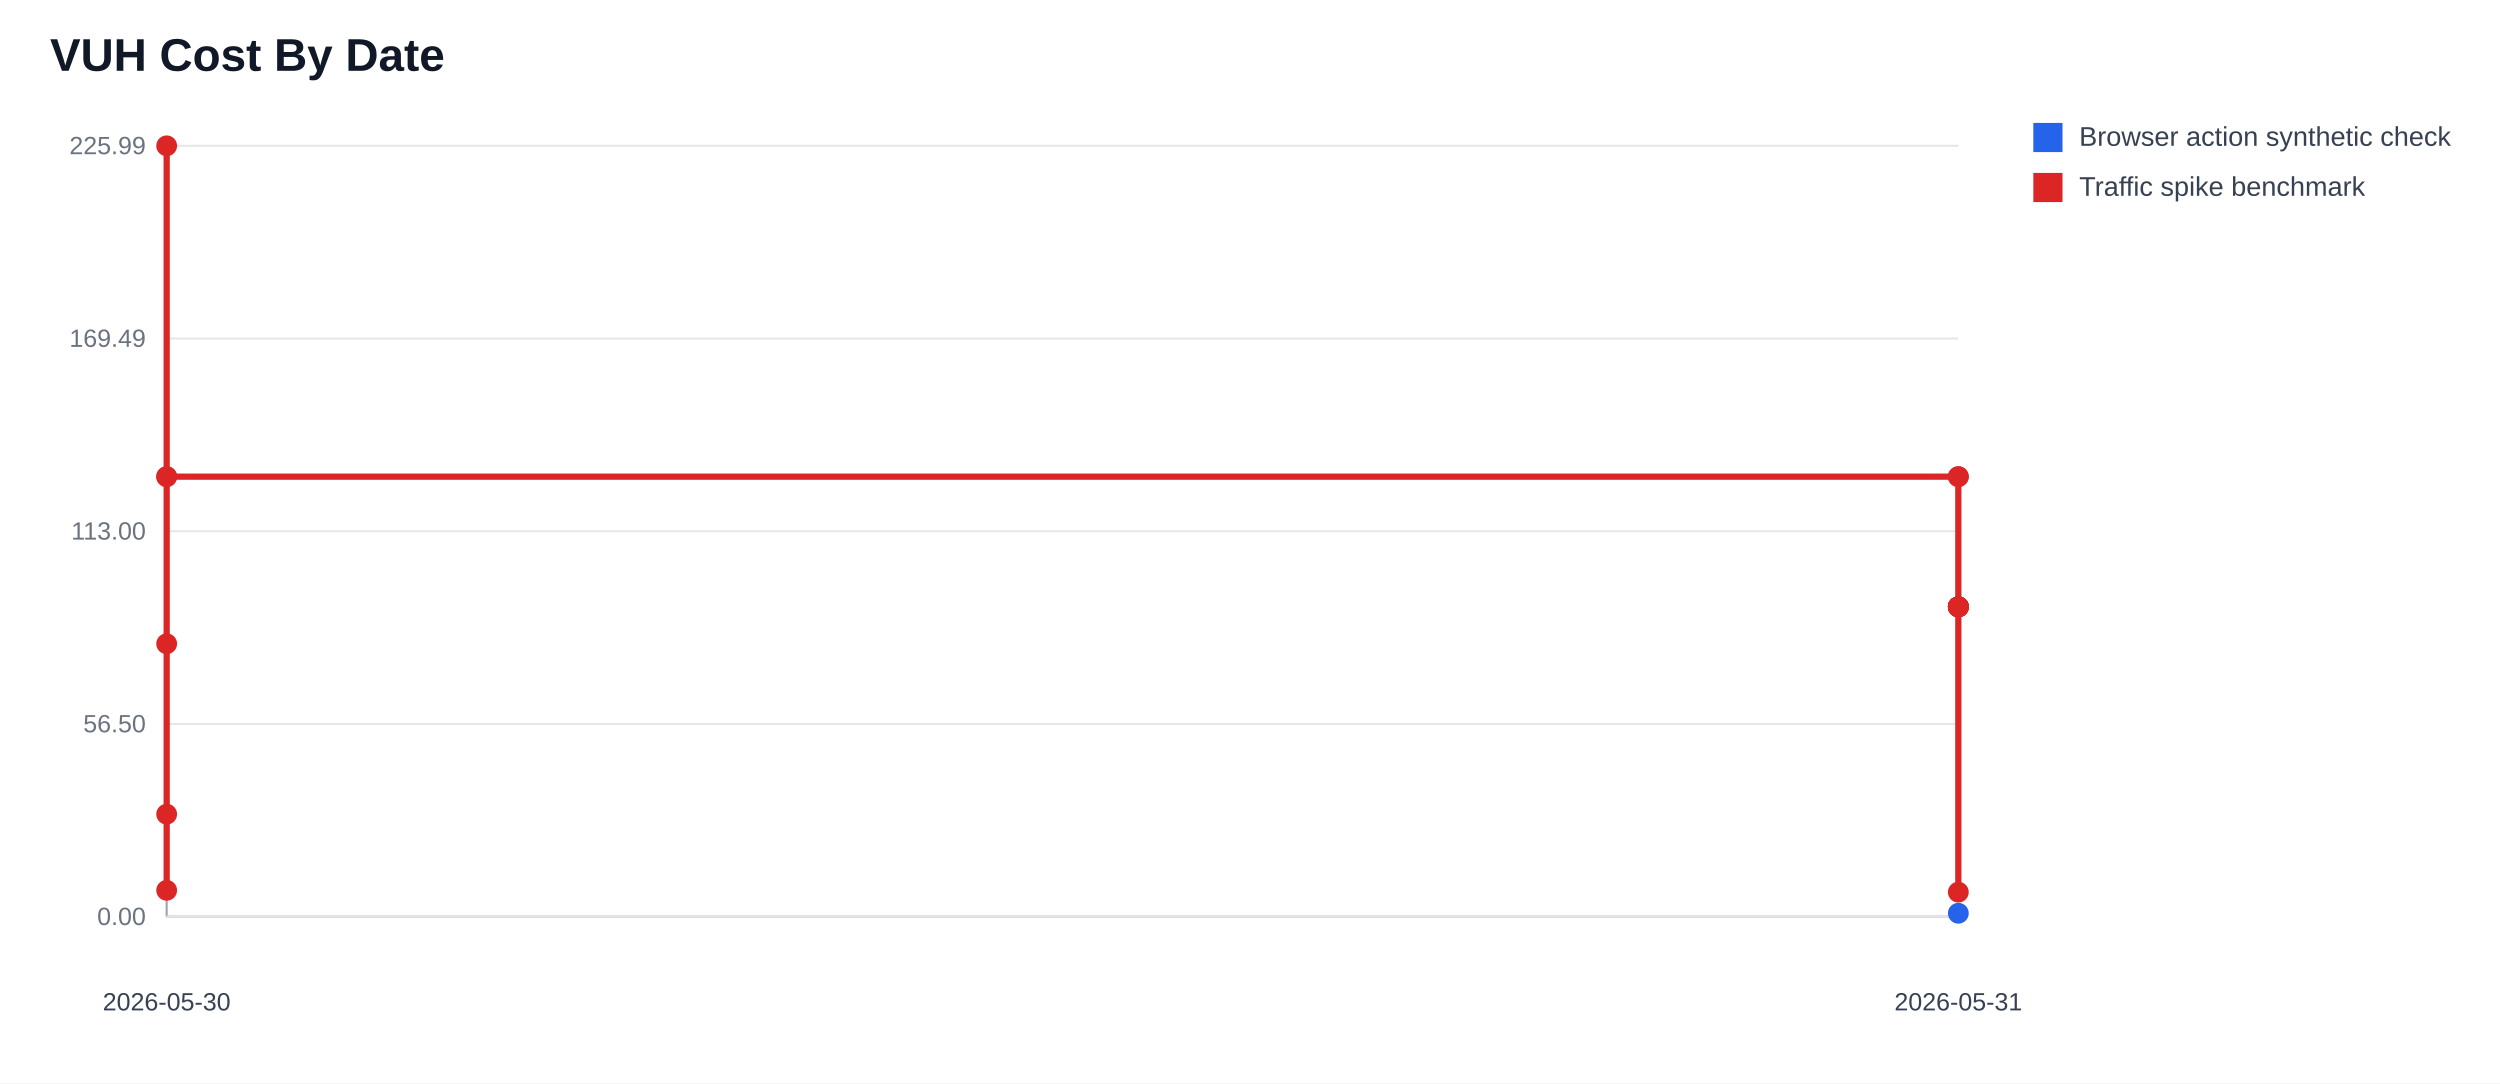
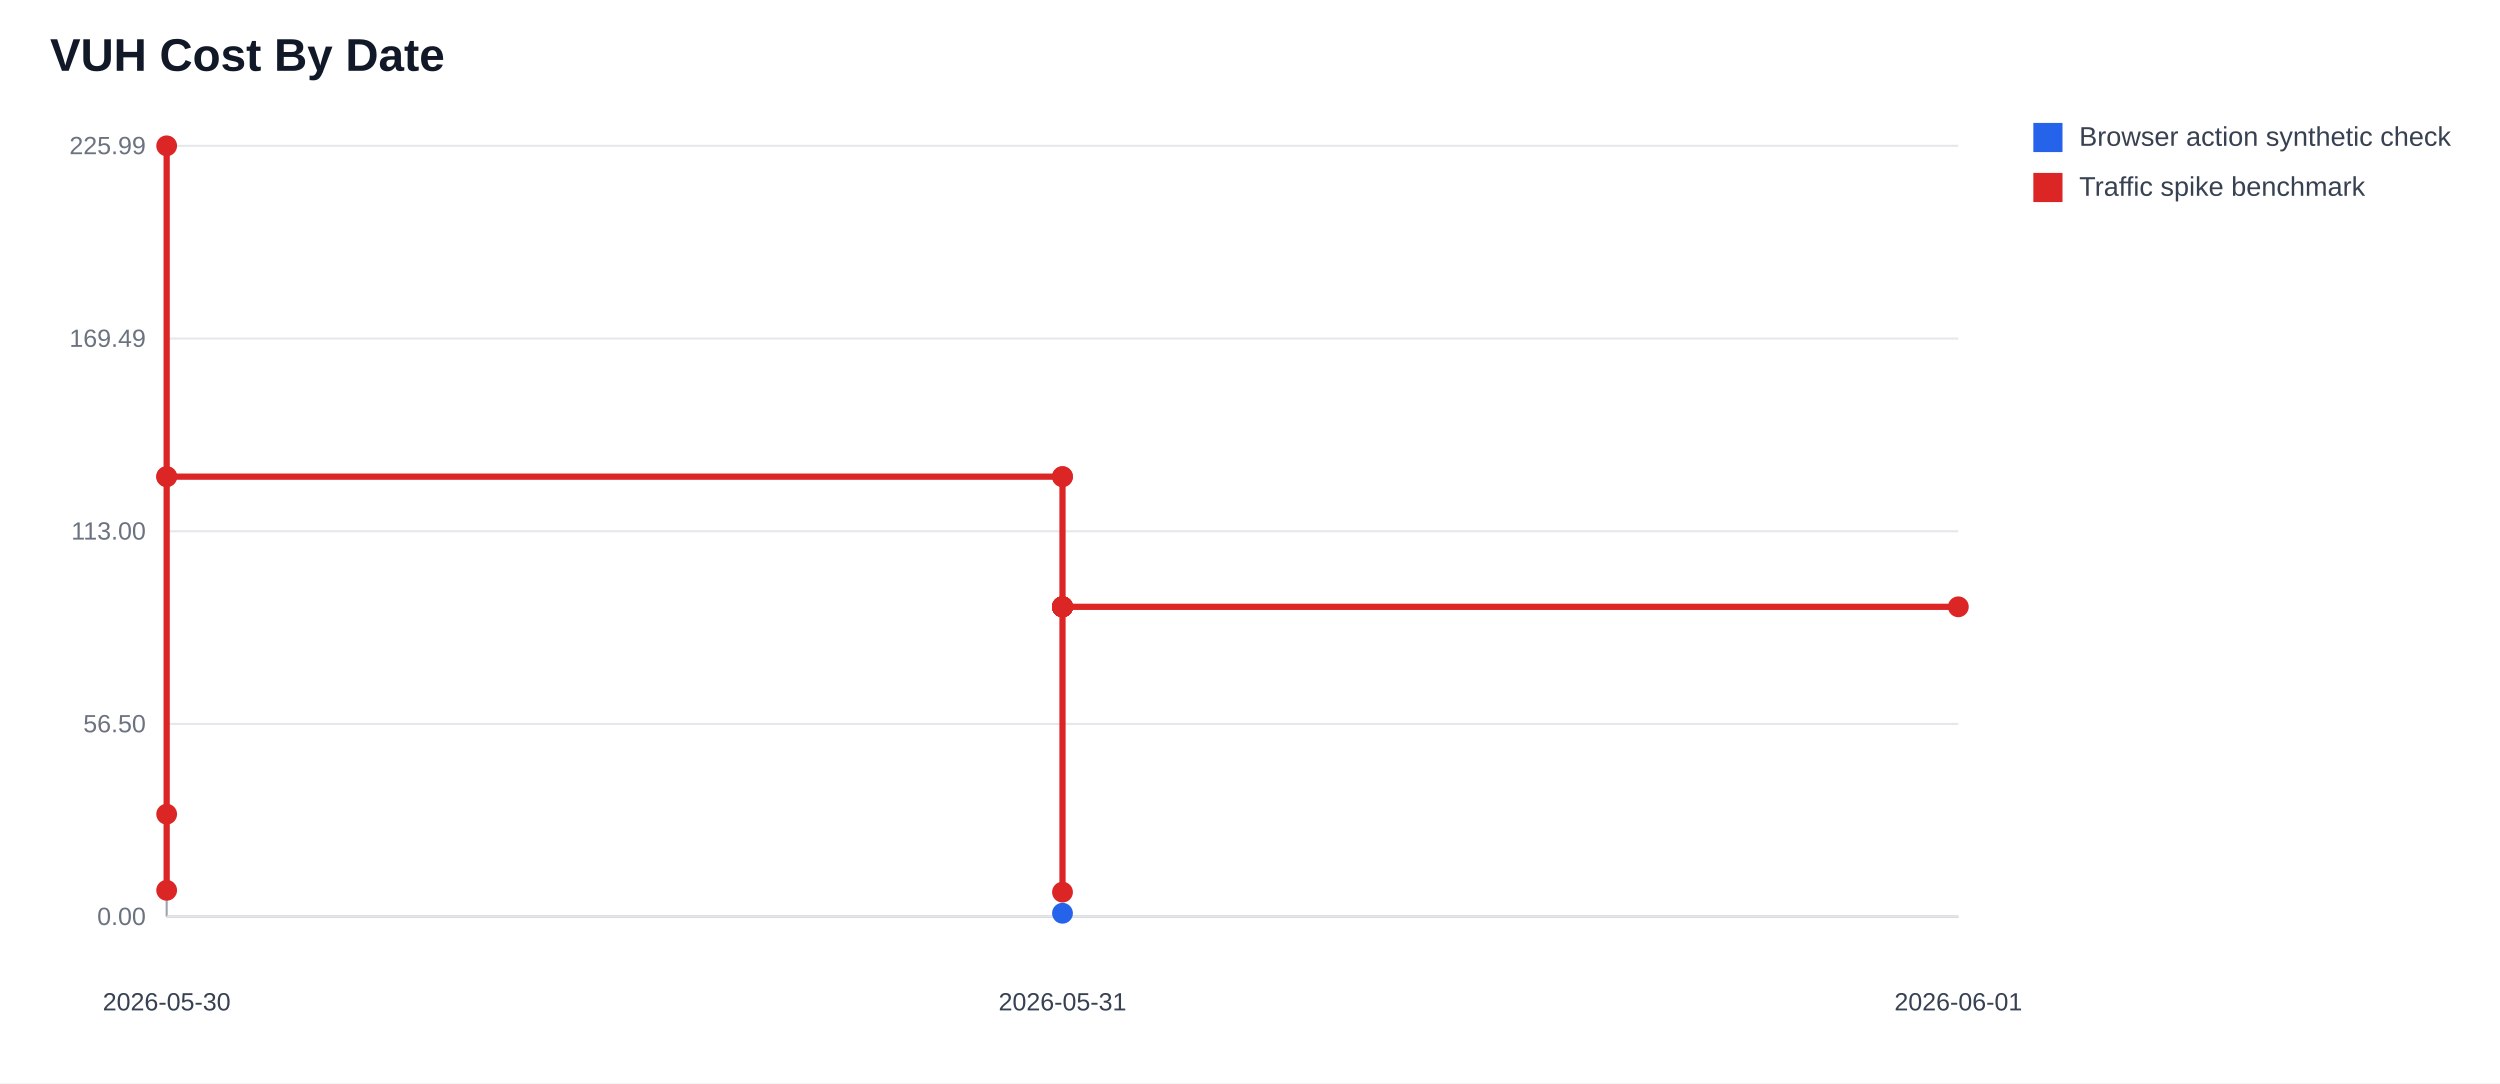
<svg xmlns="http://www.w3.org/2000/svg" width="1200" height="520" viewBox="0 0 1200 520" role="img" aria-label="VUH Cost By Date">
  <rect width="100%" height="100%" fill="#ffffff" />
  <text x="24" y="34" font-family="Arial, sans-serif" font-size="22" font-weight="700" fill="#111827">VUH Cost By Date</text>
  <line x1="80" y1="440" x2="940" y2="440" stroke="#9ca3af" />
  <line x1="80" y1="70" x2="80" y2="440" stroke="#9ca3af" />
  <line x1="80" y1="440" x2="940" y2="440" stroke="#e5e7eb" />
  <text x="70" y="444" text-anchor="end" font-family="Arial, sans-serif" font-size="12" fill="#6b7280">0.00</text>
  <line x1="80" y1="347.5" x2="940" y2="347.5" stroke="#e5e7eb" />
  <text x="70" y="351.5" text-anchor="end" font-family="Arial, sans-serif" font-size="12" fill="#6b7280">56.50</text>
  <line x1="80" y1="255" x2="940" y2="255" stroke="#e5e7eb" />
  <text x="70" y="259" text-anchor="end" font-family="Arial, sans-serif" font-size="12" fill="#6b7280">113.00</text>
  <line x1="80" y1="162.5" x2="940" y2="162.5" stroke="#e5e7eb" />
  <text x="70" y="166.5" text-anchor="end" font-family="Arial, sans-serif" font-size="12" fill="#6b7280">169.49</text>
  <line x1="80" y1="70" x2="940" y2="70" stroke="#e5e7eb" />
  <text x="70" y="74" text-anchor="end" font-family="Arial, sans-serif" font-size="12" fill="#6b7280">225.99</text>
  <text x="80" y="485" text-anchor="middle" font-family="Arial, sans-serif" font-size="12" fill="#374151">2026-05-30</text>
-   <text x="940" y="485" text-anchor="middle" font-family="Arial, sans-serif" font-size="12" fill="#374151">2026-05-31</text>
-   <polyline points="940,438.363" fill="none" stroke="#2563eb" stroke-width="3" />
-   <circle cx="940" cy="438.363" r="5" fill="#2563eb" />
+   <text x="510" y="485" text-anchor="middle" font-family="Arial, sans-serif" font-size="12" fill="#374151">2026-05-31</text>
+   <text x="940" y="485" text-anchor="middle" font-family="Arial, sans-serif" font-size="12" fill="#374151">2026-06-01</text>
+   <polyline points="510,438.363" fill="none" stroke="#2563eb" stroke-width="3" />
+   <circle cx="510" cy="438.363" r="5" fill="#2563eb" />
  <rect x="976" y="59" width="14" height="14" fill="#2563eb" />
  <text x="998" y="70" font-family="Arial, sans-serif" font-size="13" fill="#374151">Browser action synthetic check</text>
-   <polyline points="80,309.004 80,427.344 80,390.801 80,70 80,228.796 80,228.796 940,228.796 940,228.796 940,291.273 940,291.273 940,291.273 940,291.273 940,291.273 940,428.228 940,291.273 940,291.273 940,291.273 940,291.273 940,291.273 940,291.273" fill="none" stroke="#dc2626" stroke-width="3" />
-   <circle cx="80" cy="309.004" r="5" fill="#dc2626" />
+   <polyline points="80,427.344 80,390.801 80,70 80,228.796 80,228.796 510,228.796 510,228.796 510,291.273 510,291.273 510,291.273 510,291.273 510,291.273 510,428.228 510,291.273 510,291.273 510,291.273 510,291.273 510,291.273 510,291.273 940,291.273" fill="none" stroke="#dc2626" stroke-width="3" />
  <circle cx="80" cy="427.344" r="5" fill="#dc2626" />
  <circle cx="80" cy="390.801" r="5" fill="#dc2626" />
  <circle cx="80" cy="70" r="5" fill="#dc2626" />
  <circle cx="80" cy="228.796" r="5" fill="#dc2626" />
  <circle cx="80" cy="228.796" r="5" fill="#dc2626" />
-   <circle cx="940" cy="228.796" r="5" fill="#dc2626" />
-   <circle cx="940" cy="228.796" r="5" fill="#dc2626" />
-   <circle cx="940" cy="291.273" r="5" fill="#dc2626" />
-   <circle cx="940" cy="291.273" r="5" fill="#dc2626" />
-   <circle cx="940" cy="291.273" r="5" fill="#dc2626" />
-   <circle cx="940" cy="291.273" r="5" fill="#dc2626" />
-   <circle cx="940" cy="291.273" r="5" fill="#dc2626" />
-   <circle cx="940" cy="428.228" r="5" fill="#dc2626" />
-   <circle cx="940" cy="291.273" r="5" fill="#dc2626" />
-   <circle cx="940" cy="291.273" r="5" fill="#dc2626" />
-   <circle cx="940" cy="291.273" r="5" fill="#dc2626" />
-   <circle cx="940" cy="291.273" r="5" fill="#dc2626" />
-   <circle cx="940" cy="291.273" r="5" fill="#dc2626" />
+   <circle cx="510" cy="228.796" r="5" fill="#dc2626" />
+   <circle cx="510" cy="228.796" r="5" fill="#dc2626" />
+   <circle cx="510" cy="291.273" r="5" fill="#dc2626" />
+   <circle cx="510" cy="291.273" r="5" fill="#dc2626" />
+   <circle cx="510" cy="291.273" r="5" fill="#dc2626" />
+   <circle cx="510" cy="291.273" r="5" fill="#dc2626" />
+   <circle cx="510" cy="291.273" r="5" fill="#dc2626" />
+   <circle cx="510" cy="428.228" r="5" fill="#dc2626" />
+   <circle cx="510" cy="291.273" r="5" fill="#dc2626" />
+   <circle cx="510" cy="291.273" r="5" fill="#dc2626" />
+   <circle cx="510" cy="291.273" r="5" fill="#dc2626" />
+   <circle cx="510" cy="291.273" r="5" fill="#dc2626" />
+   <circle cx="510" cy="291.273" r="5" fill="#dc2626" />
+   <circle cx="510" cy="291.273" r="5" fill="#dc2626" />
  <circle cx="940" cy="291.273" r="5" fill="#dc2626" />
  <rect x="976" y="83" width="14" height="14" fill="#dc2626" />
  <text x="998" y="94" font-family="Arial, sans-serif" font-size="13" fill="#374151">Traffic spike benchmark</text>
</svg>
